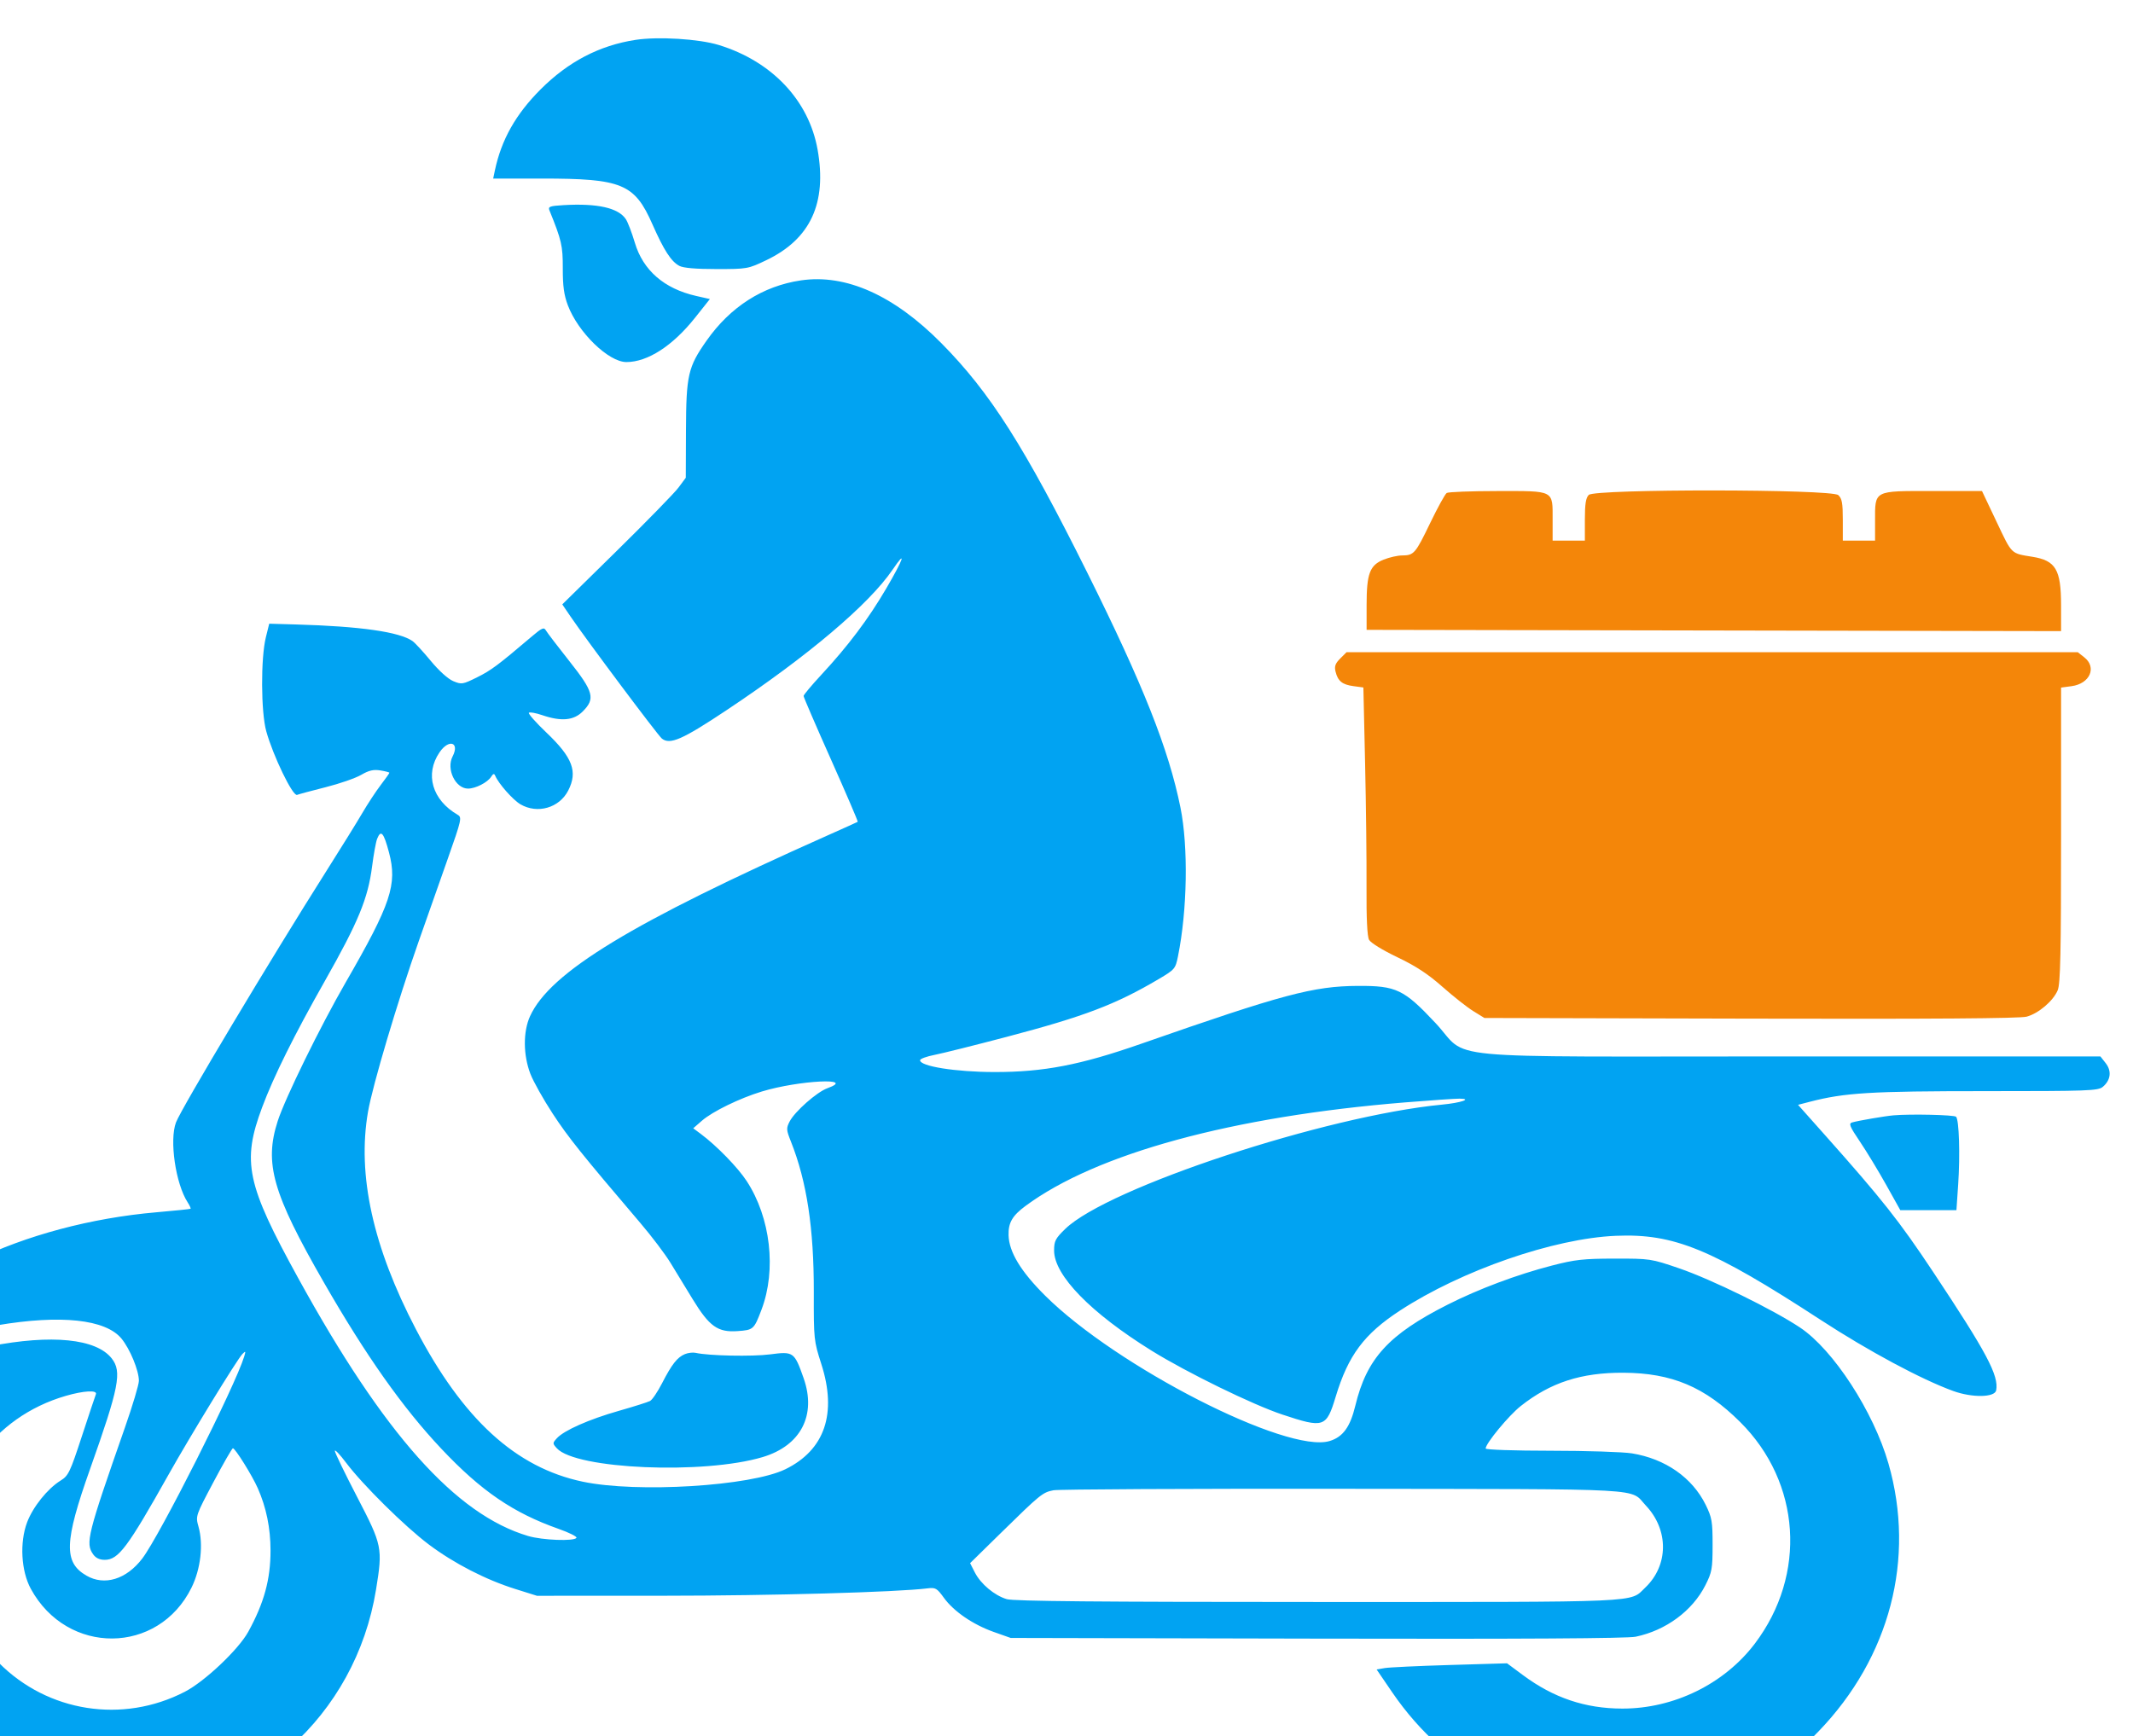
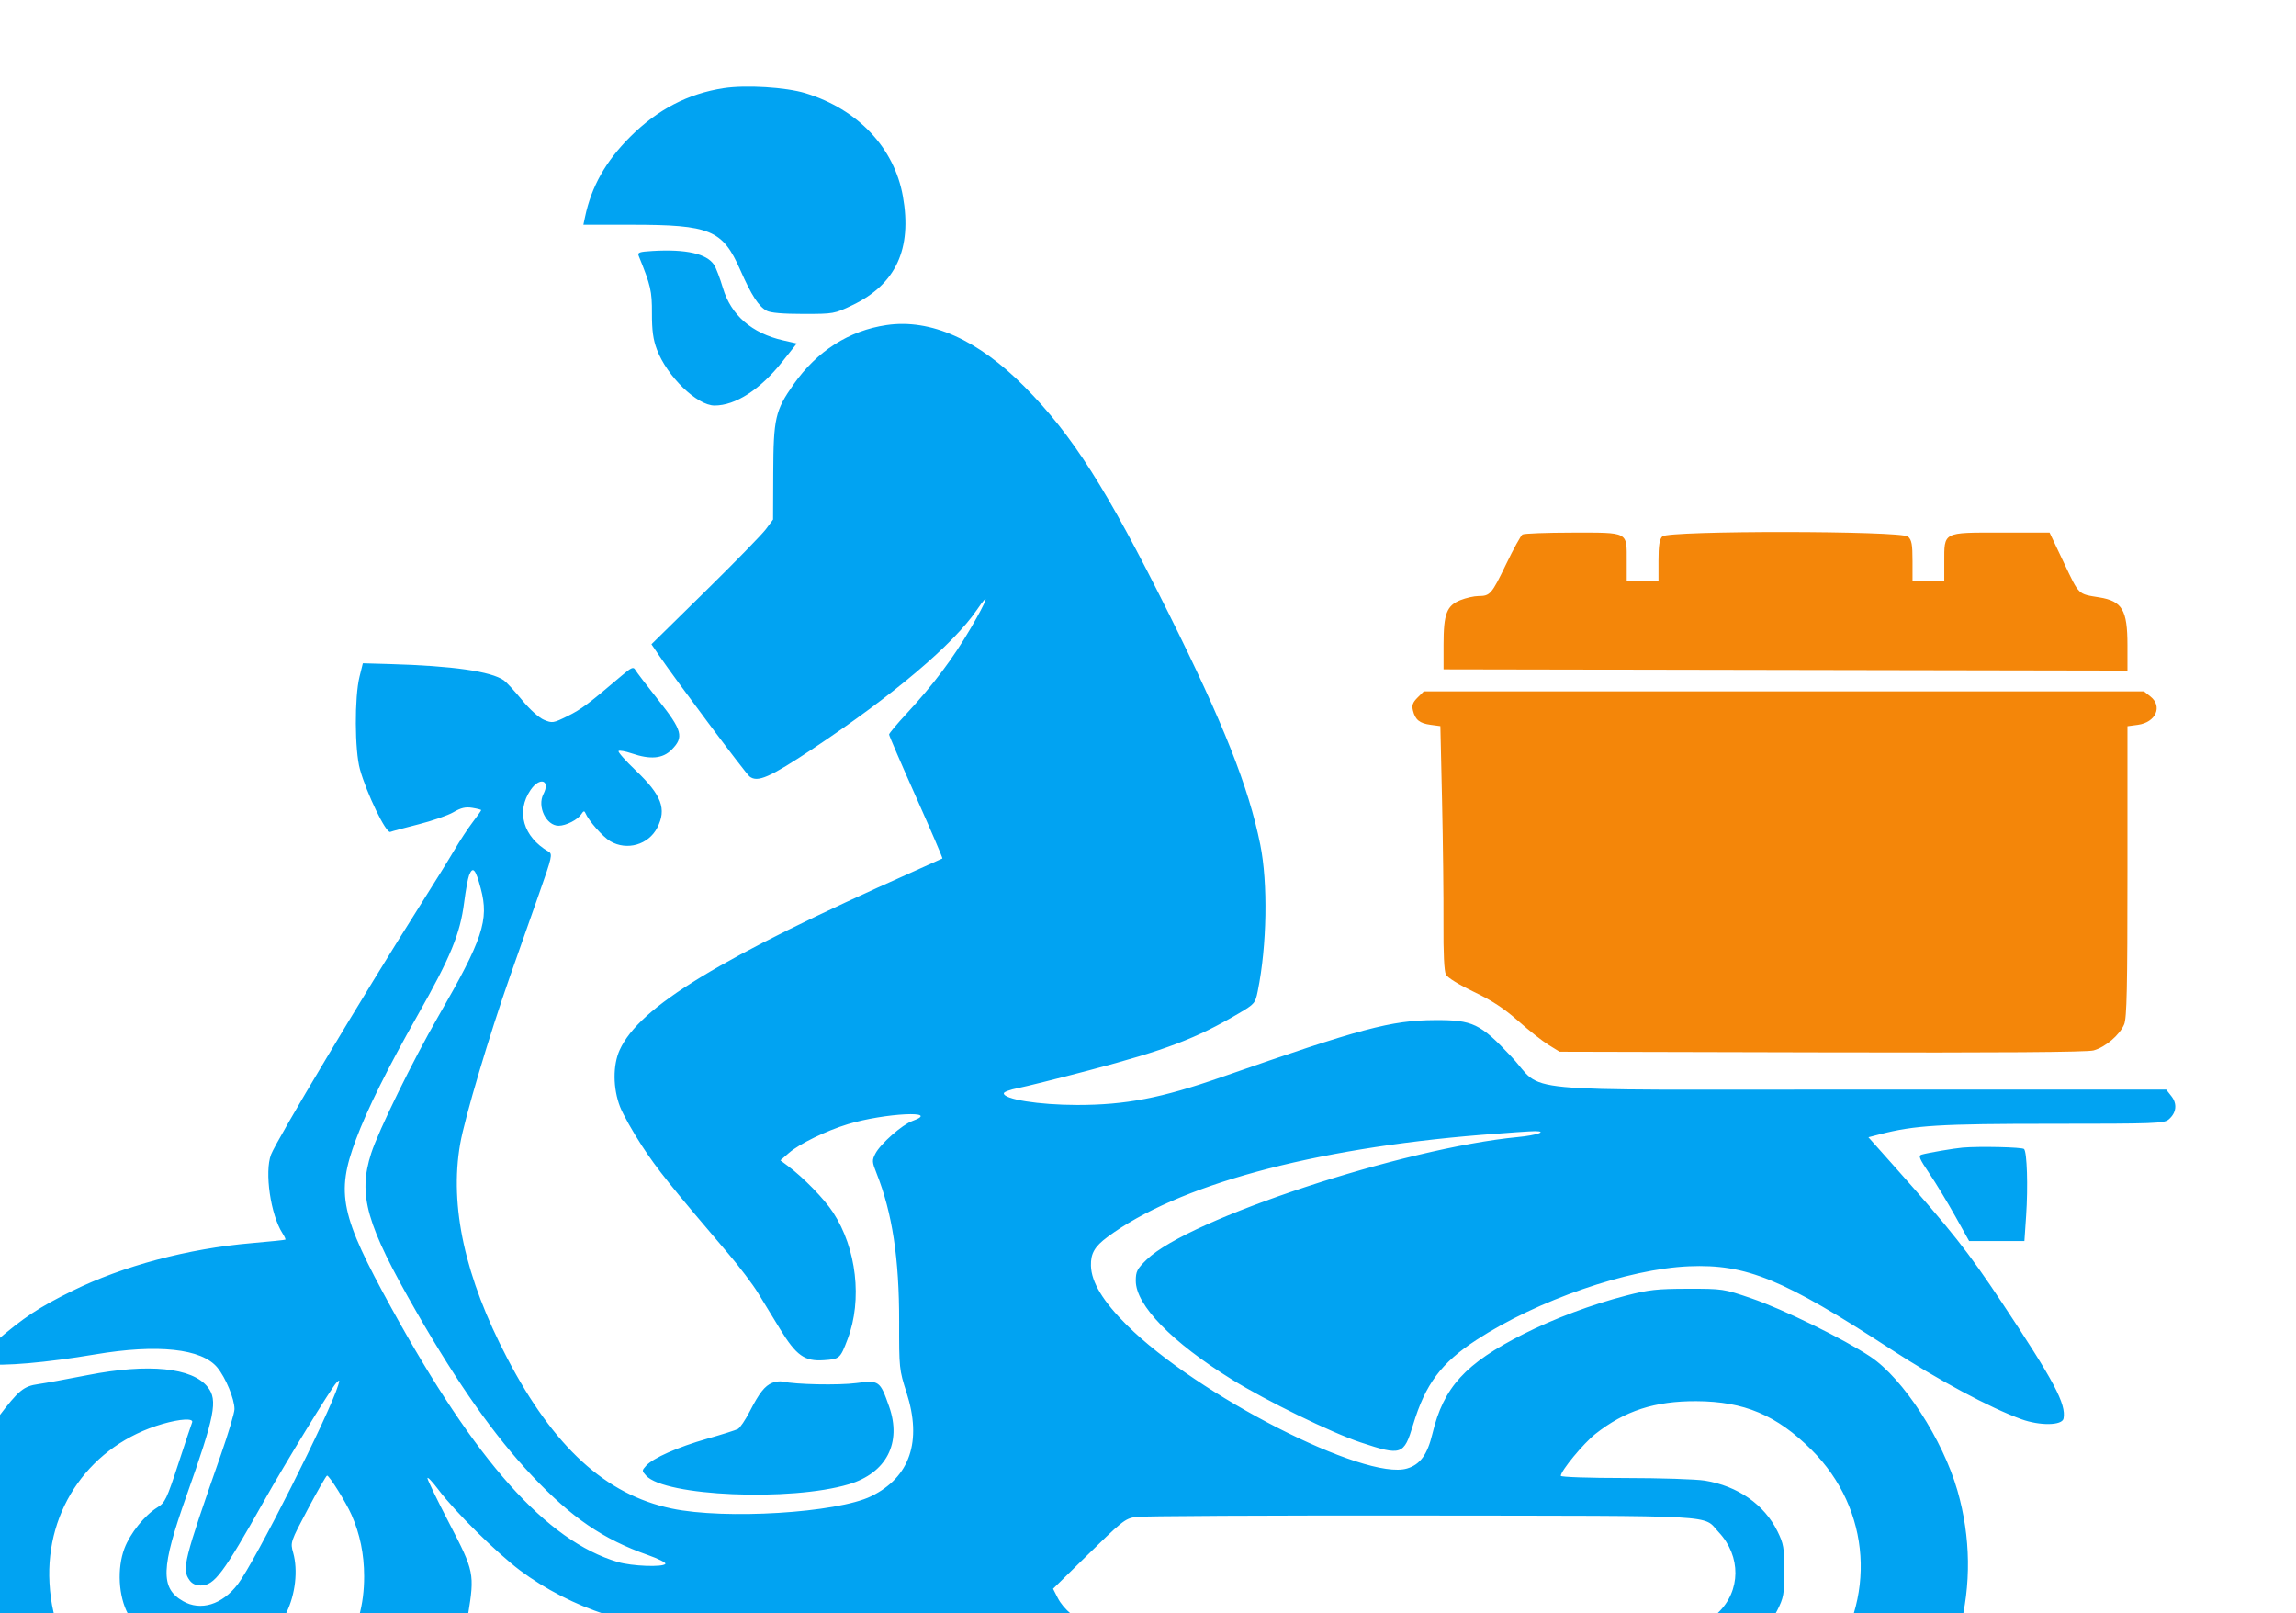
- <svg xmlns="http://www.w3.org/2000/svg" viewBox="240 80 860 700" preserveAspectRatio="xMidYMid meet">
+ <svg xmlns="http://www.w3.org/2000/svg" viewBox="200 60 940 660" preserveAspectRatio="xMidYMid meet">
  <path d="M 496.235 96.080 C 481.681 98.319, 469.155 104.845, 458 116 C 447.938 126.062, 442.159 136.309, 439.528 148.750 L 438.841 152 458.473 152 C 490.790 152, 495.840 154.087, 503.037 170.414 C 507.673 180.930, 510.595 185.447, 513.902 187.211 C 515.508 188.067, 520.550 188.500, 528.910 188.500 C 541.305 188.500, 541.616 188.444, 549 184.904 C 566.775 176.383, 573.482 161.893, 569.641 140.313 C 566.107 120.453, 551.202 104.694, 529.746 98.129 C 521.744 95.681, 505.345 94.678, 496.235 96.080 M 467.162 162.724 C 461.670 163.050, 460.916 163.327, 461.514 164.800 C 466.441 176.945, 466.935 179.092, 466.910 188.245 C 466.891 195.294, 467.391 198.965, 468.930 203.058 C 473.060 214.043, 485.367 226, 492.546 226 C 501.115 226, 511.210 219.481, 520.243 208.114 L 526.218 200.594 520.619 199.323 C 507.792 196.409, 499.279 189.010, 495.969 177.897 C 494.780 173.903, 493.149 169.630, 492.345 168.403 C 489.345 163.825, 480.858 161.911, 467.162 162.724 M 562.951 193.061 C 547.588 195.322, 534.481 203.693, 524.865 217.387 C 517.407 228.006, 516.661 231.261, 516.574 253.578 L 516.500 272.655 513.590 276.578 C 511.989 278.735, 500.786 290.224, 488.694 302.108 L 466.708 323.716 470.034 328.608 C 476.492 338.110, 505.227 376.518, 506.852 377.821 C 510.117 380.440, 515.084 378.261, 532.940 366.377 C 565.808 344.503, 590.365 323.713, 599.913 309.680 C 605.695 301.182, 604.291 305.388, 597.428 317.124 C 590.145 329.578, 582.045 340.358, 571.102 352.159 C 567.196 356.372, 563.999 360.197, 563.998 360.659 C 563.996 361.122, 568.981 372.678, 575.075 386.339 C 581.169 400.001, 586.008 411.276, 585.828 411.395 C 585.647 411.515, 580.100 414.018, 573.500 416.958 C 494.607 452.102, 461.788 472.054, 453.709 489.783 C 450.867 496.019, 450.926 505.450, 453.853 513.046 C 455.029 516.096, 459.066 523.296, 462.825 529.046 C 469.093 538.633, 474.467 545.340, 498.219 573.220 C 502.774 578.566, 508.219 585.766, 510.319 589.220 C 512.419 592.674, 516.469 599.309, 519.319 603.964 C 526.022 614.916, 529.408 617.323, 537.329 616.769 C 543.785 616.317, 543.994 616.131, 547.040 608.094 C 553.111 592.075, 550.694 571.042, 541.089 556.310 C 537.479 550.772, 528.953 542.013, 522.500 537.212 L 519.500 534.980 523 531.929 C 527.274 528.203, 538.203 522.870, 547.128 520.156 C 562.093 515.605, 585.767 514.428, 573.560 518.842 C 569.344 520.367, 560.468 528.194, 558.382 532.228 C 556.967 534.964, 557.007 535.599, 558.897 540.348 C 565.298 556.440, 568.166 575.311, 568.115 601 C 568.077 620.062, 568.145 620.713, 571.134 630 C 577.566 649.983, 572.554 664.690, 556.660 672.466 C 542.730 679.281, 496.868 682.100, 474.945 677.488 C 447.960 671.812, 426.695 652.373, 407.680 616 C 390.362 582.875, 383.952 553.741, 388.383 528.290 C 390.250 517.561, 400.270 483.875, 408.843 459.500 C 412.132 450.150, 417.428 435.110, 420.612 426.078 C 426.079 410.574, 426.299 409.596, 424.547 408.578 C 414.229 402.583, 411.204 392.198, 417.208 383.381 C 420.968 377.858, 425.456 379.284, 422.472 385.054 C 419.843 390.138, 423.628 398, 428.705 398 C 431.733 398, 436.562 395.534, 438.008 393.250 C 438.840 391.936, 439.252 391.825, 439.660 392.806 C 440.973 395.957, 446.808 402.568, 449.841 404.339 C 456.686 408.337, 465.498 405.797, 469.095 398.790 C 473.020 391.145, 470.893 385.494, 460.293 375.397 C 456.061 371.366, 452.889 367.777, 453.245 367.422 C 453.601 367.066, 456.021 367.501, 458.624 368.388 C 466.290 371, 471.296 370.550, 474.923 366.923 C 480.111 361.735, 479.382 358.996, 469.483 346.508 C 464.799 340.598, 460.568 335.051, 460.081 334.181 C 459.331 332.839, 458.489 333.199, 454.548 336.549 C 440.786 348.246, 437.989 350.336, 432.386 353.112 C 426.546 356.005, 426.114 356.074, 422.734 354.662 C 420.635 353.785, 416.949 350.461, 413.673 346.489 C 410.636 342.807, 407.324 339.215, 406.312 338.506 C 401.028 334.805, 385.284 332.556, 359.522 331.821 L 348.545 331.508 347.187 337.004 C 345.104 345.435, 345.198 367.108, 347.351 374.871 C 350.108 384.816, 358.038 401.199, 359.771 400.534 C 360.565 400.230, 365.779 398.829, 371.357 397.422 C 376.936 396.015, 383.349 393.788, 385.610 392.472 C 388.739 390.651, 390.587 390.221, 393.360 390.671 C 395.362 390.996, 397 391.424, 397 391.622 C 397 391.820, 395.424 394.048, 393.497 396.571 C 391.571 399.095, 388.241 404.162, 386.097 407.830 C 383.954 411.499, 377.354 422.150, 371.431 431.500 C 349.271 466.480, 313.122 526.920, 310.962 532.599 C 308.240 539.759, 310.791 557.287, 315.655 564.837 C 316.482 566.122, 317.011 567.289, 316.830 567.431 C 316.648 567.573, 310.425 568.214, 303 568.856 C 276.825 571.121, 250.369 578.175, 229.500 588.453 C 215.876 595.163, 209.652 599.294, 197.809 609.488 L 188.528 617.477 194.014 618.299 C 200.987 619.344, 218.889 617.792, 239 614.398 C 264.551 610.087, 282.577 612.026, 288.966 619.773 C 292.406 623.944, 296 632.648, 296 636.810 C 296 638.314, 293.485 646.735, 290.412 655.522 C 275.211 698.988, 274.391 702.257, 277.557 706.777 C 278.596 708.261, 280.144 709, 282.212 709 C 287.749 709, 291.408 704.110, 308.033 674.500 C 316.741 658.991, 335.650 628.116, 337.736 626 C 339.045 624.672, 339.130 624.782, 338.473 626.962 C 334.924 638.736, 304.404 699.254, 297.367 708.471 C 290.945 716.881, 282.145 719.579, 274.861 715.373 C 265.610 710.031, 265.882 701.816, 276.281 672.478 C 288.032 639.328, 289.247 633.126, 285.037 627.774 C 278.770 619.807, 260.809 618.006, 236 622.857 C 227.475 624.524, 218.357 626.190, 215.738 626.559 C 209.623 627.421, 207.676 629.030, 199.170 640.251 C 170.268 678.376, 168.805 724.438, 195.206 765 C 200.533 773.184, 215.621 788.400, 223.500 793.533 C 244.228 807.038, 265.583 812.866, 290.169 811.727 C 341.514 809.348, 383.343 771.942, 391.611 721.010 C 394.342 704.183, 394.139 703.184, 384 683.663 C 379.050 674.132, 375 665.764, 375 665.068 C 375 664.372, 377.053 666.533, 379.563 669.872 C 386.237 678.751, 403.243 695.558, 412.895 702.814 C 422.995 710.408, 435.827 717.015, 447.723 720.747 L 456.500 723.500 507.500 723.482 C 551.033 723.467, 601.670 722.048, 614 720.498 C 617.170 720.100, 617.786 720.455, 620.531 724.264 C 624.516 729.793, 632.266 735.108, 640.692 738.090 L 647.500 740.500 770.981 740.773 C 853.879 740.956, 896.111 740.703, 899.481 740.003 C 911.661 737.471, 922.362 729.576, 927.571 719.278 C 930.248 713.986, 930.494 712.617, 930.497 703 C 930.500 693.536, 930.225 691.941, 927.718 686.835 C 922.324 675.854, 911.436 668.250, 897.981 666.067 C 894.416 665.488, 879.688 665.012, 865.250 665.008 C 850.585 665.003, 839 664.607, 839 664.110 C 839 662.069, 848.293 650.815, 853.145 646.980 C 865.145 637.494, 877.518 633.477, 894.500 633.554 C 914.050 633.643, 927.374 639.263, 941.615 653.429 C 966.126 677.809, 968.586 714.958, 947.532 742.786 C 935.234 759.041, 914.877 769.021, 894.090 768.985 C 879.143 768.959, 866.400 764.669, 854.061 755.507 L 847.621 750.725 824.561 751.408 C 811.877 751.783, 800.046 752.343, 798.269 752.653 L 795.038 753.216 801.269 762.349 C 823.754 795.308, 859.202 813.300, 898.500 811.700 C 927.620 810.514, 953.048 799.104, 973.225 778.171 C 1002.002 748.315, 1012.395 708.505, 1001.412 670.203 C 995.403 649.246, 979.169 624.262, 965.754 615.328 C 954.856 608.069, 929.972 595.878, 917 591.443 C 905.672 587.569, 905.283 587.511, 891 587.531 C 878.434 587.548, 875.066 587.921, 865.745 590.329 C 851.612 593.981, 836.213 599.752, 823.660 606.100 C 799.858 618.138, 791.033 627.805, 786.445 646.868 C 784.380 655.449, 781.431 659.491, 776.061 661.100 C 758.901 666.241, 690.297 631.174, 661.432 602.506 C 651.579 592.720, 646.819 584.862, 646.641 578.091 C 646.510 573.082, 648.156 570.230, 653.433 566.322 C 682.045 545.136, 736.834 530.190, 806.653 524.527 C 817.008 523.687, 826.835 523.014, 828.490 523.030 C 833.790 523.084, 829.062 524.706, 821.500 525.428 C 774.576 529.911, 686.612 558.921, 669.492 575.559 C 665.522 579.418, 665 580.433, 665 584.291 C 665 594.272, 679.765 609.425, 704.355 624.683 C 718.511 633.466, 745.097 646.457, 757.024 650.419 C 773.780 655.985, 774.775 655.653, 778.524 643.247 C 783.579 626.517, 790.008 617.907, 804.500 608.456 C 829.373 592.236, 866.480 579.389, 891.500 578.336 C 914.910 577.351, 930.057 583.571, 974.056 612.235 C 993.436 624.861, 1014.729 636.283, 1027.545 640.928 C 1035.173 643.692, 1044.282 643.546, 1044.833 640.650 C 1045.962 634.716, 1041.021 625.430, 1019.480 593 C 1005.749 572.328, 998.880 563.636, 975.621 537.508 L 964.946 525.517 969.723 524.280 C 983.816 520.631, 994.211 520, 1040.268 520 C 1082.157 520, 1085.943 519.861, 1087.847 518.250 C 1091.036 515.551, 1091.474 511.873, 1088.984 508.707 L 1086.855 506 961.139 506 C 815.196 506, 833 507.689, 818.736 492.490 C 806.026 478.948, 802.959 477.482, 787.500 477.562 C 769.544 477.654, 757.202 480.950, 700.071 500.909 C 675.570 509.468, 660.794 512.318, 641 512.300 C 625.309 512.286, 610.738 509.957, 610.969 507.500 C 611.020 506.950, 613.636 505.998, 616.781 505.385 C 619.927 504.772, 632.975 501.512, 645.778 498.141 C 677.191 489.870, 689.818 485.070, 707.196 474.795 C 713.652 470.978, 713.930 470.650, 714.940 465.668 C 718.722 447.004, 719.151 421.517, 715.950 405.657 C 711.199 382.125, 700.905 356.163, 678.418 311 C 653.005 259.962, 639.214 238.268, 619.531 218.370 C 600.442 199.071, 581.052 190.398, 562.951 193.061 M 392.058 418.250 C 391.564 419.488, 390.649 424.492, 390.025 429.370 C 388.372 442.299, 384.467 451.777, 370.994 475.551 C 358.666 497.306, 350.307 514.141, 345.699 526.500 C 337.472 548.560, 339.349 557.440, 360.289 595.500 C 394.873 658.361, 423.728 690.718, 452.932 699.388 C 458.713 701.104, 471.519 701.587, 472.424 700.124 C 472.722 699.641, 469.486 698.021, 465.233 696.522 C 446.903 690.062, 433.987 681.235, 417.938 664.200 C 402.408 647.715, 387.560 626.690, 370.578 597.136 C 349.893 561.137, 346.464 549.145, 351.972 532.064 C 354.942 522.856, 369.102 493.960, 379.358 476.181 C 397.662 444.449, 400.264 436.644, 396.839 423.750 C 394.703 415.706, 393.587 414.423, 392.058 418.250 M 1003.500 529.756 C 999.983 530.056, 989.270 531.890, 986.762 532.620 C 985.284 533.051, 985.751 534.203, 989.900 540.352 C 992.582 544.326, 997.342 552.172, 1000.479 557.789 L 1006.183 568 1017.495 568 L 1028.808 568 1029.515 557.619 C 1030.326 545.723, 1029.883 531.550, 1028.662 530.330 C 1027.896 529.564, 1010.420 529.165, 1003.500 529.756 M 516.159 626.041 C 513.088 627.303, 510.864 630.136, 506.929 637.797 C 505.149 641.260, 502.975 644.475, 502.097 644.941 C 501.219 645.407, 495.550 647.199, 489.500 648.923 C 477.468 652.352, 467.383 656.814, 464.522 659.975 C 462.750 661.933, 462.750 662.066, 464.510 664.011 C 472.159 672.463, 523.745 674.672, 547.500 667.564 C 562.895 662.958, 569.272 650.647, 564 635.714 C 560.270 625.146, 559.937 624.911, 550.500 626.148 C 543.322 627.088, 525.683 626.730, 520.500 625.538 C 519.400 625.285, 517.447 625.511, 516.159 626.041 M 266.500 642.886 C 237.164 651.412, 218.583 677.559, 220.258 707.958 C 221.187 724.816, 227.185 738.074, 239.500 750.490 C 259.283 770.436, 289.462 775.153, 314.500 762.212 C 322.565 758.043, 336.154 745.192, 340.102 738 C 346.483 726.374, 349.083 716.881, 349.074 705.243 C 349.066 696.163, 347.368 687.883, 343.911 680.063 C 341.664 674.981, 334.832 664.022, 333.902 664.009 C 333.573 664.004, 330.046 670.144, 326.065 677.653 C 318.848 691.263, 318.829 691.319, 320.029 695.602 C 322.051 702.826, 320.930 712.669, 317.228 720.189 C 303.858 747.347, 267.088 747.625, 252.422 720.679 C 248.504 713.480, 247.867 701.989, 250.936 693.853 C 253.282 687.636, 259.190 680.282, 264.452 677.029 C 267.577 675.098, 268.257 673.680, 272.995 659.216 C 275.826 650.572, 278.373 642.938, 278.655 642.250 C 279.386 640.466, 273.827 640.757, 266.500 642.886 M 664.728 680.951 C 660.354 681.811, 659.530 682.482, 643.316 698.387 L 631.132 710.338 633.037 714.072 C 635.420 718.744, 640.943 723.367, 645.922 724.859 C 648.686 725.687, 683.129 726, 771.398 726 C 904.639 726, 896.867 726.342, 903.342 720.197 C 912.759 711.259, 912.887 696.995, 903.638 687.165 C 896.852 679.952, 906.969 680.516, 781.500 680.355 C 719.350 680.275, 666.803 680.543, 664.728 680.951" stroke="none" fill="#01a3f2" fill-rule="evenodd" />
  <path d="M 823.304 278.791 C 822.647 279.209, 819.641 284.668, 816.624 290.923 C 810.663 303.284, 810.074 303.962, 805.270 303.985 C 803.494 303.993, 800.179 304.745, 797.904 305.655 C 792.272 307.909, 791 311.280, 791 323.961 L 791 333.986 931 334.243 L 1071 334.500 1070.996 324 C 1070.991 309.685, 1068.842 306.051, 1059.482 304.531 C 1050.664 303.100, 1051.309 303.727, 1045.026 290.473 L 1039.113 278 1019.113 278 C 995.224 278, 996 277.590, 996 290.223 L 996 298 989.500 298 L 983 298 983 289.655 C 983 282.840, 982.665 281.006, 981.171 279.655 C 978.455 277.197, 883.025 277.117, 880.571 279.571 C 879.391 280.751, 879 283.242, 879 289.571 L 879 298 872.500 298 L 866 298 866 289.571 C 866 277.520, 866.921 277.997, 843.679 278.015 C 833.130 278.024, 823.962 278.373, 823.304 278.791 M 780.359 345.550 C 778.374 347.535, 777.955 348.700, 778.470 350.800 C 779.415 354.655, 781.166 356.078, 785.711 356.688 L 789.698 357.223 790.390 387.861 C 790.771 404.713, 791.031 427.130, 790.968 437.678 C 790.892 450.260, 791.242 457.583, 791.985 458.972 C 792.635 460.186, 797.486 463.174, 803.372 465.985 C 810.851 469.557, 815.775 472.786, 821.563 477.914 C 825.929 481.782, 831.525 486.196, 834 487.723 L 838.500 490.500 945.844 490.763 C 1018.824 490.942, 1054.442 490.689, 1057.107 489.971 C 1061.915 488.677, 1067.835 483.638, 1069.649 479.298 C 1070.732 476.705, 1071 464.291, 1071 416.664 L 1071 357.263 1075.240 356.695 C 1082.618 355.705, 1085.519 349.126, 1080.365 345.073 L 1077.730 343 930.320 343 L 782.909 343 780.359 345.550 M 170.167 876.750 C 170.350 877.163, 172.889 881.550, 175.810 886.500 L 181.119 895.500 197.060 895.184 L 213 894.867 213 931.492 L 213 968.117 221.510 980.309 C 226.191 987.014, 230.822 993.534, 231.801 994.799 C 233.515 997.011, 233.572 995.194, 233.320 946.561 L 233.059 896.023 235.279 895.504 C 236.501 895.218, 244.218 894.876, 252.429 894.742 L 267.358 894.500 272.604 886 C 275.489 881.325, 277.884 877.163, 277.925 876.750 C 277.966 876.337, 253.663 876, 223.917 876 C 194.171 876, 169.983 876.337, 170.167 876.750 M 315.205 877.894 C 305.568 881.223, 299.241 887.925, 296.351 897.865 C 293.105 909.030, 296.832 923.419, 304.635 929.851 C 311.501 935.510, 315.375 936.059, 343.346 935.339 C 370.628 934.637, 372.750 934.950, 376.439 940.217 C 378.469 943.115, 378.434 948.935, 376.369 951.883 C 372.964 956.744, 370.723 957, 331.532 957 L 295 957 295 976.500 C 295 987.225, 295.166 996, 295.368 996 C 295.570 996, 298.533 991.757, 301.952 986.572 L 308.169 977.144 340.835 976.765 C 369.017 976.438, 374.144 976.143, 378.195 974.618 C 384.444 972.264, 390.903 966.420, 394.510 959.855 C 397.109 955.128, 397.456 953.504, 397.477 946 C 397.505 935.551, 394.353 928.062, 387.595 922.524 C 379.799 916.136, 377.681 915.788, 347.411 915.921 C 321.594 916.035, 320.200 915.945, 317.738 914.008 C 312.427 909.831, 313.740 900.826, 320.171 897.316 C 323.153 895.689, 326.713 895.475, 354.351 895.256 C 385.068 895.013, 385.210 895.003, 386.900 892.756 C 389.008 889.953, 397 877.045, 397 876.442 C 397 876.199, 379.788 876.015, 358.750 876.033 C 324.342 876.062, 319.968 876.249, 315.205 877.894 M 638.241 926.250 L 638.500 976.500 648.750 976.785 L 659 977.070 659 956.035 L 659 935 670.821 935 L 682.641 935 692.071 945.706 C 709.841 965.884, 718.470 975.501, 719.485 976.259 C 720.553 977.058, 744 977.115, 744 976.319 C 744 975.842, 717.683 944.484, 707.645 933 C 704.520 929.425, 702.084 925.973, 702.232 925.328 C 702.379 924.684, 713.005 913.321, 725.844 900.078 L 749.188 876 735.206 876 L 721.224 876 702.695 894.987 L 684.166 913.974 671.583 914.509 L 659 915.045 659 895.523 L 659 876 648.491 876 L 637.982 876 638.241 926.250 M 933.404 877.827 C 926.066 880.364, 920.578 885.124, 917.303 891.792 C 914.892 896.702, 914.503 898.688, 914.520 906 C 914.545 916.312, 917.166 923.110, 923.230 928.589 C 930.588 935.236, 931.428 935.381, 961.152 935.099 C 990.724 934.819, 992.462 935.124, 995.572 941.138 C 997.728 945.308, 996.748 949.909, 992.923 953.575 L 989.871 956.500 951.936 956.795 L 914 957.090 914.006 977.295 L 914.012 997.500 920.756 987.271 L 927.500 977.041 956.066 977.021 C 994.578 976.993, 999.333 975.985, 1008.368 965.936 C 1014.268 959.374, 1016.430 952.557, 1015.779 942.579 C 1015.239 934.315, 1012.910 929.152, 1007.335 923.860 C 999.104 916.048, 993.284 914.937, 962.273 915.259 L 939.046 915.500 936.296 912.750 C 932.493 908.948, 932.459 903.086, 936.218 899.328 C 939.896 895.649, 944.493 895.160, 976.161 895.073 L 1002.821 895 1008.411 886.142 C 1011.485 881.270, 1014 876.995, 1014 876.642 C 1014 876.289, 997.013 876.015, 976.250 876.033 C 942.852 876.062, 937.912 876.268, 933.404 877.827 M 1040 885.500 L 1040 895 1050.500 895 L 1061 895 1061 885.500 L 1061 876 1050.500 876 L 1040 876 1040 885.500 M 471.890 881.250 C 444.633 925.886, 414 976.375, 414 976.664 C 414 976.870, 424.012 976.917, 436.250 976.769 L 458.500 976.500 464.719 967.052 C 468.139 961.856, 470.839 957.507, 470.719 957.388 C 470.598 957.269, 465.884 957.018, 460.242 956.830 C 454.600 956.643, 449.875 956.213, 449.742 955.876 C 449.504 955.273, 474.871 914, 475.479 914 C 475.866 914, 478.215 917.745, 495.546 946 C 503.137 958.375, 510.605 970.360, 512.142 972.633 L 514.936 976.767 525.968 976.931 C 532.036 977.021, 537 976.728, 537 976.279 C 537 975.831, 535.936 973.897, 534.635 971.982 C 532.309 968.556, 486.003 893.973, 479.234 882.750 C 477.327 879.587, 475.478 877, 475.126 877 C 474.774 877, 473.318 878.913, 471.890 881.250 M 822.457 886.155 C 810.612 905.303, 768 975.913, 768 976.395 C 768 976.669, 778.002 976.806, 790.226 976.697 L 812.452 976.500 818.710 967 L 824.969 957.500 813.734 957 C 807.555 956.725, 802.501 956.275, 802.502 956 C 802.503 955.725, 808.347 946.172, 815.488 934.771 C 825.400 918.946, 828.738 914.333, 829.599 915.271 C 830.219 915.947, 838.060 928.425, 847.023 943 C 855.987 957.575, 864.433 971.188, 865.793 973.250 L 868.266 977 879.633 977 C 885.885 977, 891 976.796, 891 976.547 C 891 975.799, 830.888 879.609, 829.512 878.155 C 828.464 877.048, 827.216 878.463, 822.457 886.155 M 1040.427 915.917 C 1040.192 916.146, 1040 927.996, 1040 942.250 L 1040 968.166 1048.684 980.333 C 1053.460 987.025, 1058.190 993.580, 1059.195 994.899 C 1060.973 997.234, 1061.016 996.194, 1060.761 956.399 L 1060.500 915.500 1050.677 915.500 C 1045.275 915.500, 1040.663 915.688, 1040.427 915.917 M 608.571 1014.571 C 606.244 1016.899, 606.660 1019.731, 609.615 1021.667 C 614.575 1024.917, 620.327 1019.229, 616.433 1014.926 C 614.323 1012.595, 610.711 1012.432, 608.571 1014.571 M 680.518 1014.625 C 678.267 1016.876, 678.994 1020.150, 682.135 1021.907 C 684.496 1023.228, 685.041 1023.203, 687.385 1021.667 C 689.023 1020.594, 690 1019.042, 690 1017.512 C 690 1013.358, 683.703 1011.440, 680.518 1014.625 M 503 1034 L 503 1052 516 1052 L 529 1052 529 1048.042 L 529 1044.084 521.250 1043.792 L 513.500 1043.500 513.222 1029.750 L 512.944 1016 507.972 1016 L 503 1016 503 1034 M 656.667 1018.667 C 656.300 1019.033, 656 1020.833, 656 1022.667 C 656 1025.333, 655.600 1026, 654 1026 C 652.381 1026, 652 1026.667, 652 1029.500 C 652 1032.333, 652.381 1033, 654 1033 C 655.772 1033, 656 1033.667, 656 1038.851 C 656 1049.505, 658.684 1053.018, 666.797 1052.985 C 672.125 1052.963, 673.267 1051.938, 672.502 1047.862 C 671.957 1044.957, 671.449 1044.437, 669.179 1044.466 C 666.614 1044.499, 666.487 1044.254, 666.200 1038.750 L 665.900 1033 668.950 1033 C 671.769 1033, 672 1032.735, 672 1029.500 C 672 1026.278, 671.762 1026, 669 1026 C 666.167 1026, 666 1025.778, 666 1022 L 666 1018 661.667 1018 C 659.283 1018, 657.033 1018.300, 656.667 1018.667 M 542.071 1026.752 C 536.752 1029.464, 534.500 1033.253, 534.500 1039.493 C 534.500 1043.806, 534.983 1045.362, 537 1047.548 C 542.149 1053.129, 550.136 1054.502, 557.019 1050.990 C 566.601 1046.102, 566.417 1031.273, 556.717 1026.670 C 552.175 1024.515, 546.395 1024.547, 542.071 1026.752 M 575.893 1026.497 C 566.245 1031.741, 568.229 1048.639, 578.723 1050.608 C 580.833 1051.004, 583.740 1050.772, 585.738 1050.050 C 589.992 1048.512, 590.758 1049.194, 588.553 1052.560 C 587.022 1054.896, 586.325 1055.137, 582.167 1054.768 C 579.600 1054.541, 576.743 1054.013, 575.818 1053.596 C 574.555 1053.027, 573.734 1053.614, 572.527 1055.948 C 570.505 1059.859, 570.920 1060.491, 576.426 1061.877 C 585.586 1064.184, 592.782 1062.635, 596.832 1057.486 C 598.827 1054.950, 599 1053.587, 599 1040.365 L 599 1026 594.500 1026 C 592.006 1026, 590 1026.471, 590 1027.057 C 590 1027.649, 589.023 1027.429, 587.777 1026.557 C 585.035 1024.635, 579.370 1024.607, 575.893 1026.497 M 629.277 1026.973 C 622.675 1030.998, 623.862 1038.376, 631.614 1041.500 C 634.345 1042.600, 636.662 1043.950, 636.764 1044.500 C 636.980 1045.660, 632.505 1045.752, 629.302 1044.653 C 627.500 1044.034, 626.822 1044.444, 625.537 1046.929 L 623.969 1049.960 627.735 1051.560 C 633.668 1054.080, 642.651 1053.108, 645.651 1049.620 C 650.525 1043.953, 647.276 1036.898, 639.160 1035.527 C 636.576 1035.090, 635 1034.289, 635 1033.412 C 635 1031.783, 637.766 1031.580, 641.356 1032.945 C 643.446 1033.740, 644.093 1033.506, 645.421 1031.480 C 647.490 1028.323, 647.484 1028.302, 644.050 1026.526 C 639.936 1024.399, 633.162 1024.604, 629.277 1026.973 M 704.200 1026.843 C 694.479 1032.027, 694.528 1046.701, 704.283 1051.330 C 709.892 1053.992, 718.052 1053.073, 722.208 1049.312 C 724.103 1047.597, 724.078 1047.512, 720.919 1044.934 C 717.906 1042.474, 717.511 1042.397, 714.812 1043.743 C 712.261 1045.016, 711.643 1044.996, 709.464 1043.568 C 706.473 1041.609, 706.151 1037.079, 708.829 1034.655 C 711.081 1032.617, 712.930 1032.562, 715.633 1034.456 C 717.536 1035.789, 717.943 1035.669, 720.465 1033.037 C 723.618 1029.745, 723.202 1028.400, 718.410 1026.398 C 713.920 1024.522, 708.219 1024.701, 704.200 1026.843 M 734.011 1026.752 C 729.887 1028.818, 728.161 1032.713, 729.581 1036.750 C 730.303 1038.803, 731.928 1040.051, 735.998 1041.674 C 742.398 1044.225, 744.027 1046.522, 738.875 1045.728 C 737.019 1045.442, 734.522 1044.893, 733.326 1044.507 C 731.567 1043.940, 730.847 1044.395, 729.560 1046.883 L 727.969 1049.960 731.735 1051.560 C 737.668 1054.080, 746.651 1053.108, 749.651 1049.620 C 754.753 1043.688, 751.436 1036.733, 742.850 1035.360 C 740.387 1034.966, 739 1034.209, 739 1033.259 C 739 1031.745, 742.437 1031.831, 746.182 1033.440 C 747.426 1033.974, 748.276 1033.367, 749.442 1031.112 C 750.997 1028.104, 750.978 1028.040, 748.059 1026.531 C 744.138 1024.503, 738.315 1024.594, 734.011 1026.752 M 608 1039 L 608 1052 612.750 1052.002 L 617.500 1052.004 617.194 1039.002 L 616.889 1026 612.444 1026 L 608 1026 608 1039 M 680 1039 L 680 1052 685 1052 L 690 1052 690 1039 L 690 1026 685 1026 L 680 1026 680 1039 M 546.223 1034.557 C 543.448 1036.500, 543.346 1040.346, 546 1043 C 549.678 1046.678, 554.333 1044.443, 554.333 1039 C 554.333 1033.799, 550.389 1031.638, 546.223 1034.557 M 580.408 1035.500 C 578.891 1037.816, 578.891 1038.184, 580.408 1040.500 C 581.419 1042.042, 582.986 1043, 584.500 1043 C 586.014 1043, 587.581 1042.042, 588.592 1040.500 C 590.109 1038.184, 590.109 1037.816, 588.592 1035.500 C 587.581 1033.958, 586.014 1033, 584.500 1033 C 582.986 1033, 581.419 1033.958, 580.408 1035.500" stroke="none" fill="#f48609" fill-rule="evenodd" />
</svg>
